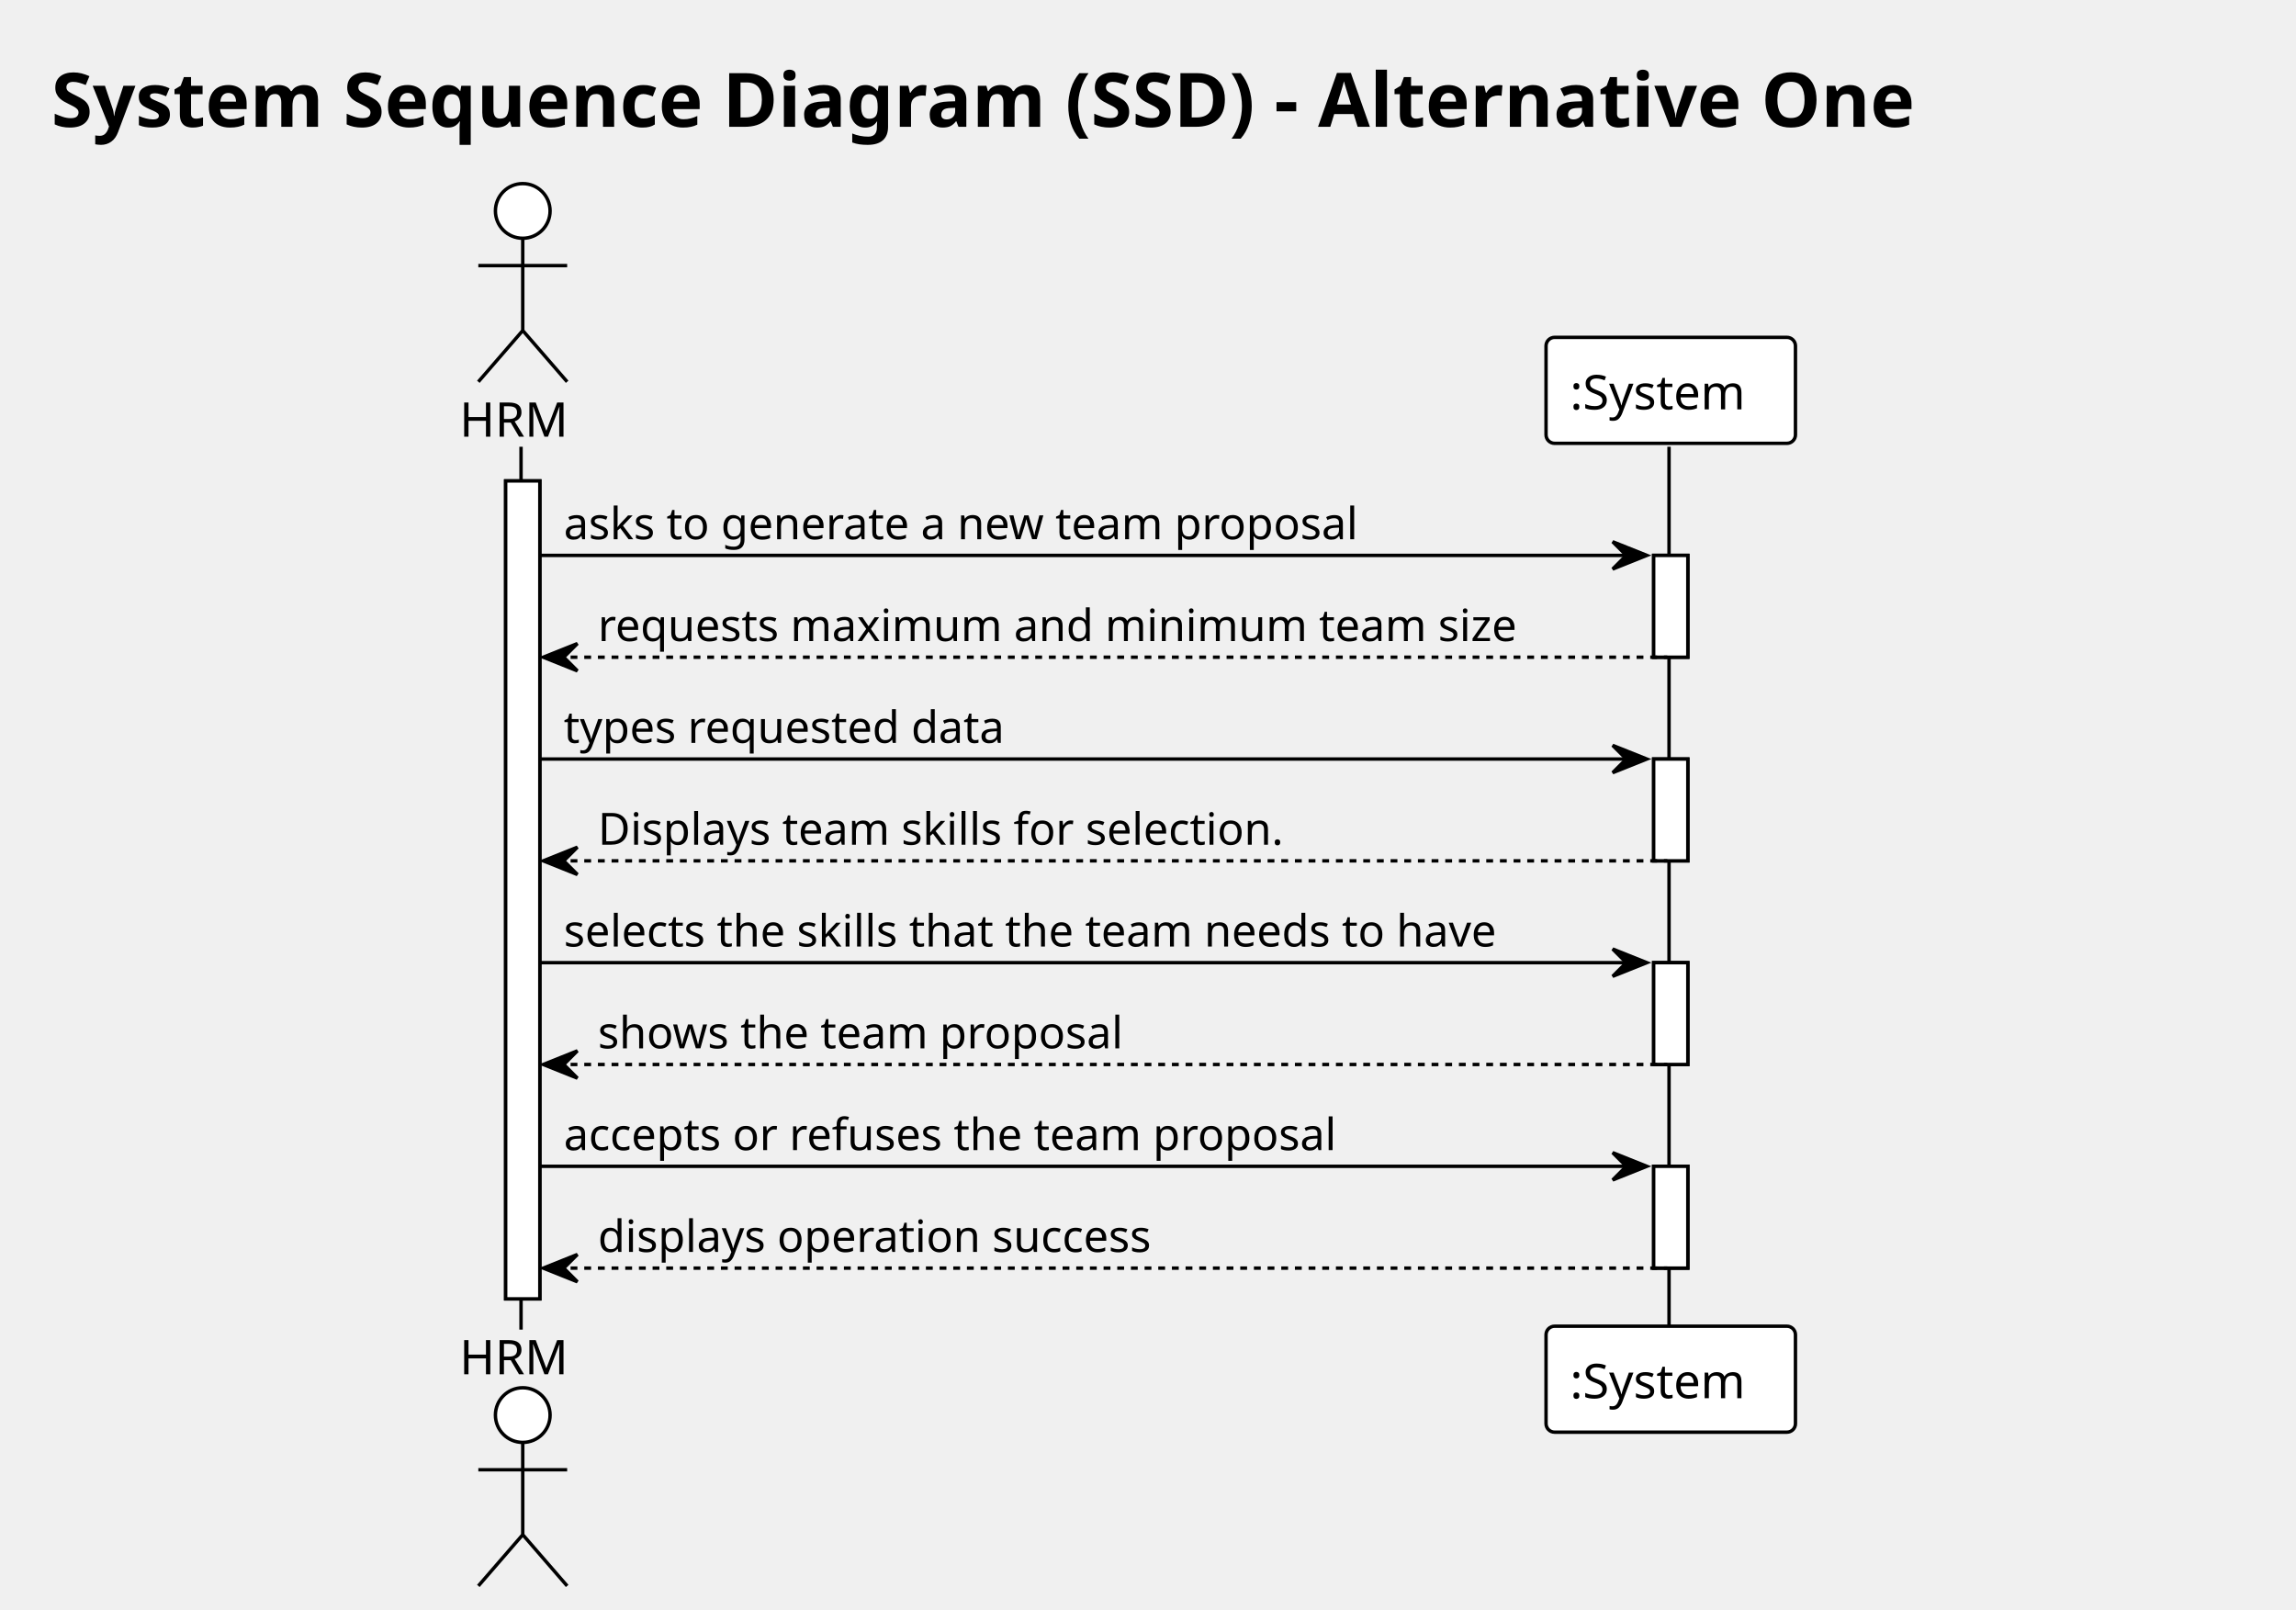
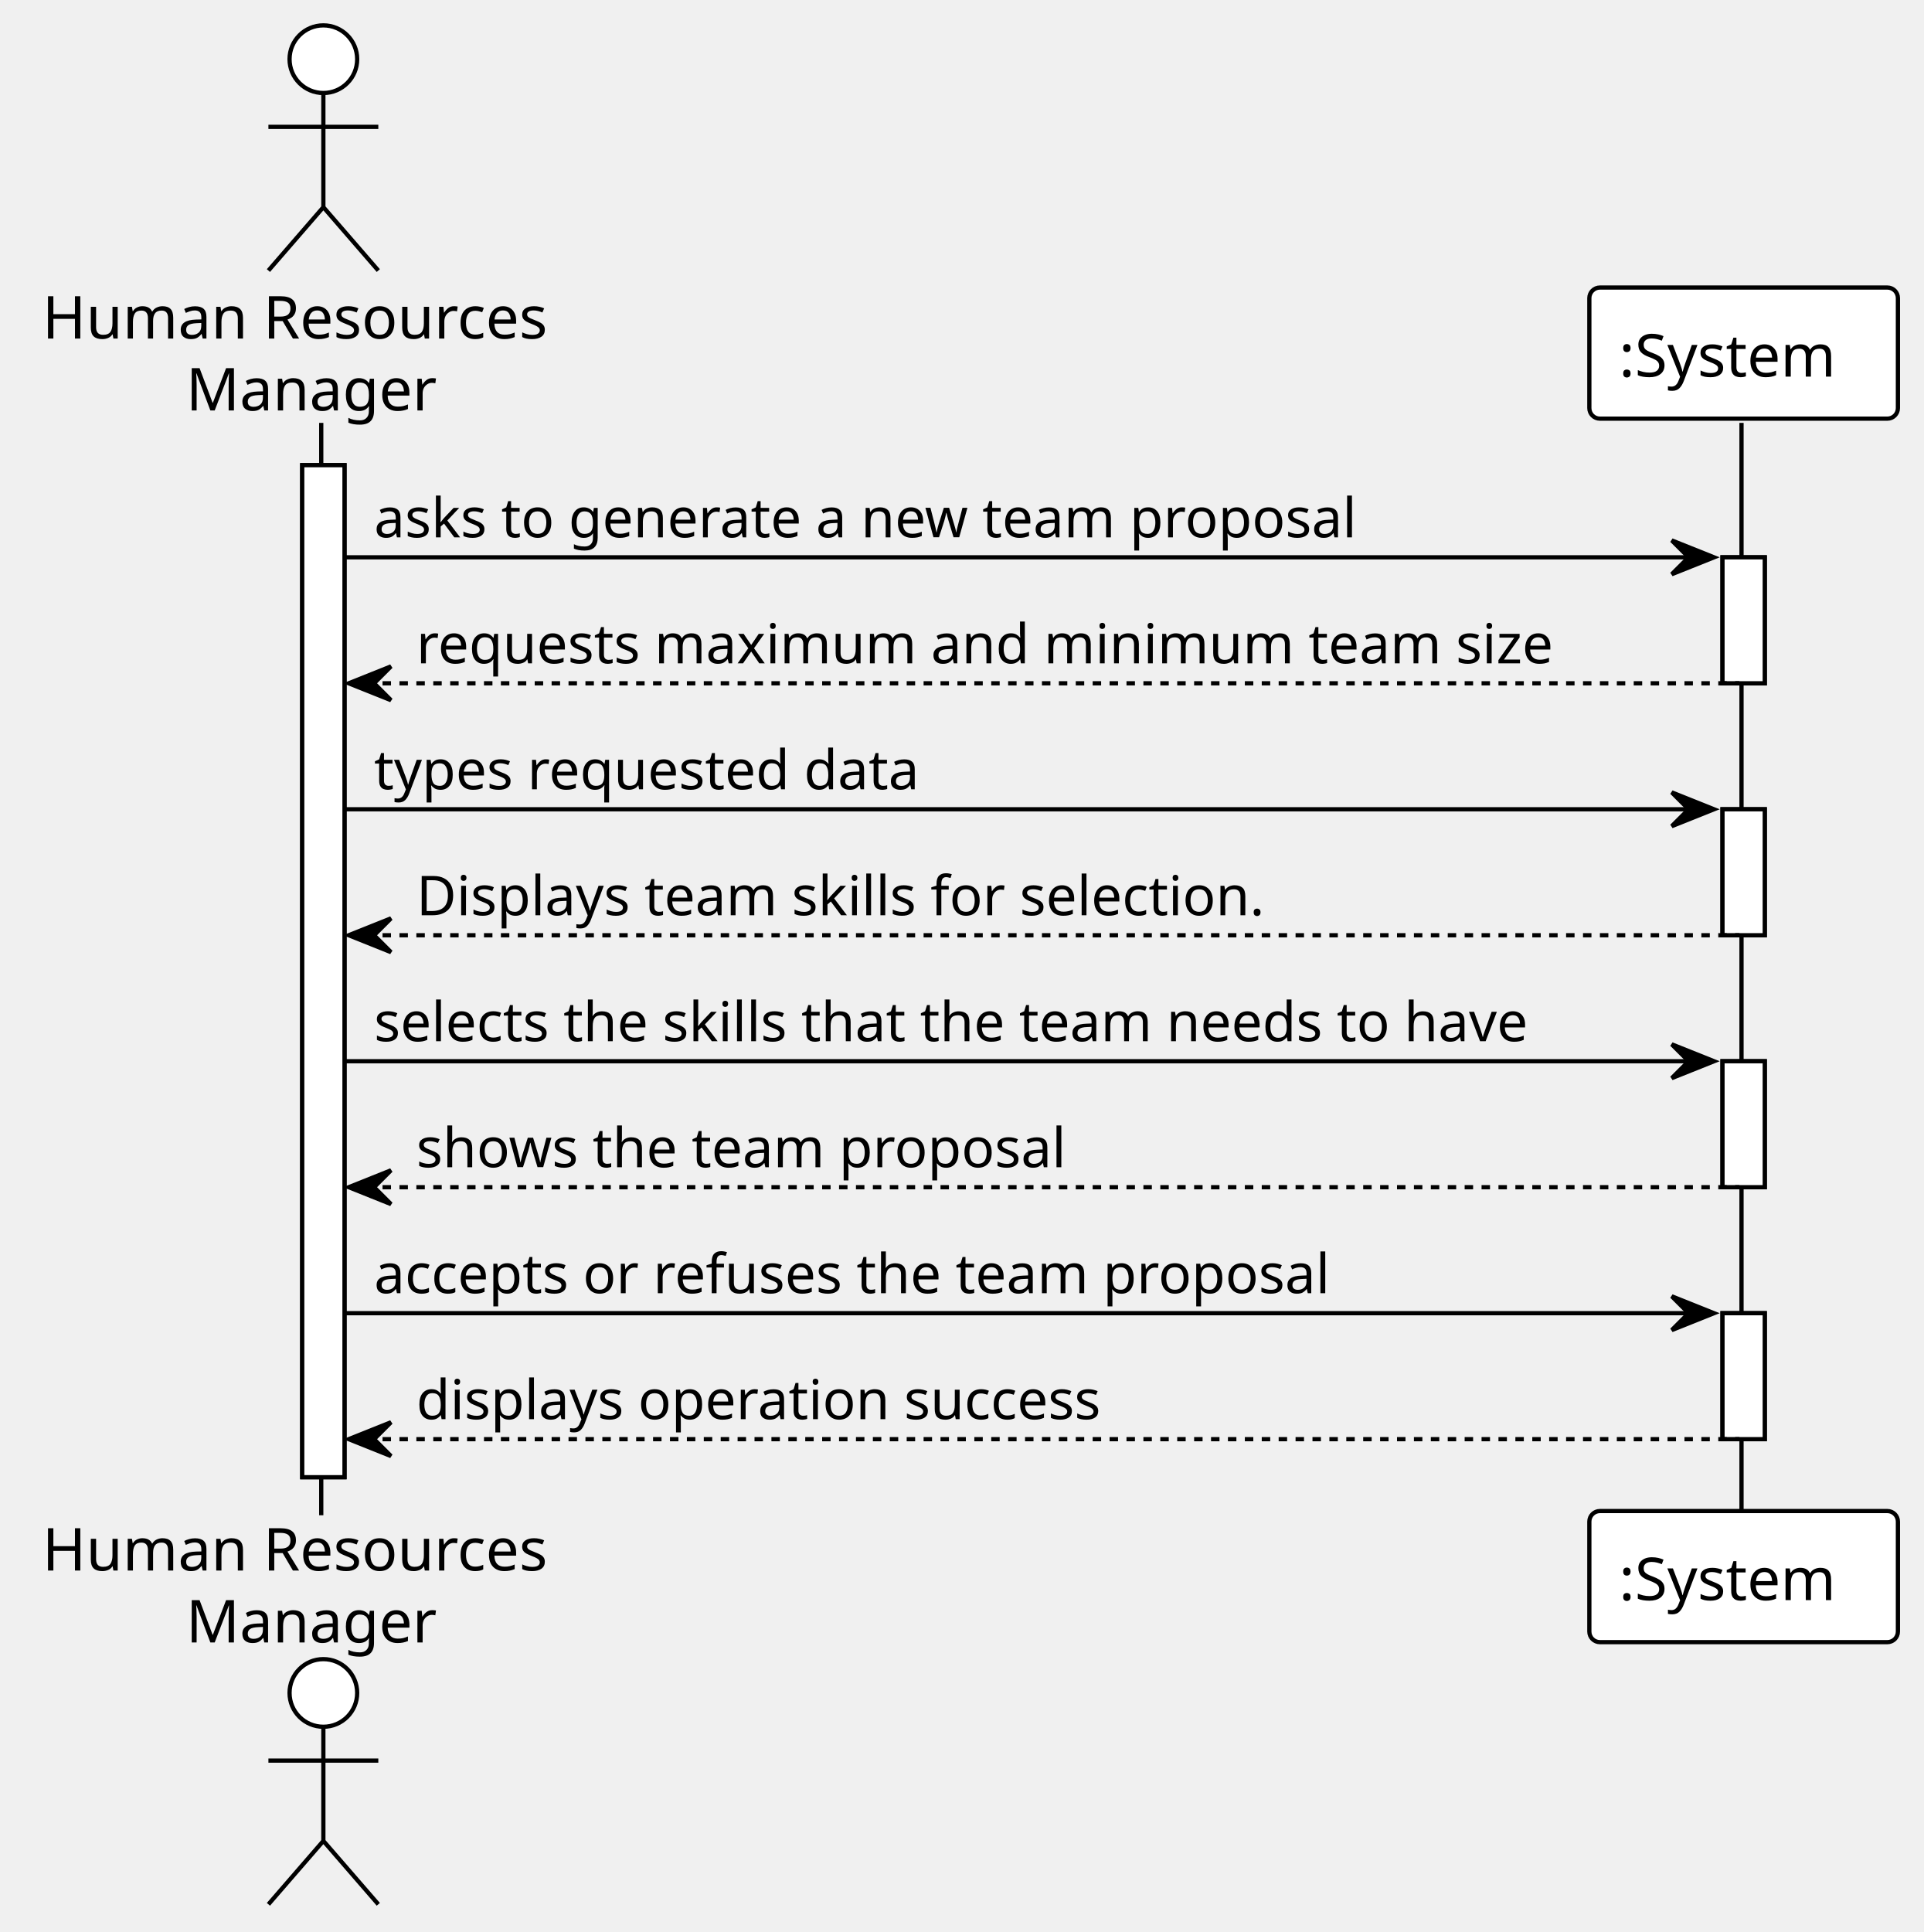
- <svg xmlns="http://www.w3.org/2000/svg" contentStyleType="text/css" height="471px" preserveAspectRatio="none" style="width:672px;height:471px;background:#FFFFFF;" version="1.1" viewBox="0 0 672 471" width="672px" zoomAndPan="magnify">
+ <svg xmlns="http://www.w3.org/2000/svg" contentStyleType="text/css" height="457px" preserveAspectRatio="none" style="width:455px;height:457px;background:#FFFFFF;" version="1.1" viewBox="0 0 455 457" width="455px" zoomAndPan="magnify">
  <defs />
  <g>
-     <text fill="#000000" font-family="Verdana" font-size="22" font-weight="bold" lengthAdjust="spacing" textLength="639" x="15" y="37.118">System Sequence Diagram (SSD) - Alternative One</text>
-     <rect fill="#FFFFFF" height="239.394" style="stroke:#000000;stroke-width:1.0;" width="10" x="148" y="140.752" />
-     <rect fill="#FFFFFF" height="29.799" style="stroke:#000000;stroke-width:1.0;" width="10" x="484" y="162.551" />
-     <rect fill="#FFFFFF" height="29.799" style="stroke:#000000;stroke-width:1.0;" width="10" x="484" y="222.15" />
-     <rect fill="#FFFFFF" height="29.799" style="stroke:#000000;stroke-width:1.0;" width="10" x="484" y="281.748" />
-     <rect fill="#FFFFFF" height="29.799" style="stroke:#000000;stroke-width:1.0;" width="10" x="484" y="341.347" />
-     <line style="stroke:#000000;stroke-width:1.0;" x1="152.5" x2="152.5" y1="130.752" y2="389.147" />
-     <line style="stroke:#000000;stroke-width:1.0;" x1="488.5" x2="488.5" y1="130.752" y2="389.147" />
-     <text fill="#000000" font-family="Verdana" font-size="14" lengthAdjust="spacing" textLength="31" x="134.5" y="127.812">HRM</text>
-     <ellipse cx="153" cy="61.737" fill="#FFFFFF" rx="8" ry="8" style="stroke:#000000;stroke-width:1.0;" />
-     <path d="M153,69.737 L153,96.737 M140,77.737 L166,77.737 M153,96.737 L140,111.737 M153,96.737 L166,111.737 " fill="none" style="stroke:#000000;stroke-width:1.0;" />
-     <text fill="#000000" font-family="Verdana" font-size="14" lengthAdjust="spacing" textLength="31" x="134.5" y="402.222">HRM</text>
-     <ellipse cx="153" cy="414.161" fill="#FFFFFF" rx="8" ry="8" style="stroke:#000000;stroke-width:1.0;" />
-     <path d="M153,422.161 L153,449.161 M140,430.161 L166,430.161 M153,449.161 L140,464.161 M153,449.161 L166,464.161 " fill="none" style="stroke:#000000;stroke-width:1.0;" />
-     <rect fill="#FFFFFF" height="31.015" rx="2.5" ry="2.5" style="stroke:#000000;stroke-width:1.0;" width="73" x="452.5" y="98.737" />
-     <text fill="#000000" font-family="Verdana" font-size="14" lengthAdjust="spacing" textLength="59" x="459.5" y="119.812">:System</text>
-     <rect fill="#FFFFFF" height="31.015" rx="2.5" ry="2.5" style="stroke:#000000;stroke-width:1.0;" width="73" x="452.5" y="388.147" />
-     <text fill="#000000" font-family="Verdana" font-size="14" lengthAdjust="spacing" textLength="59" x="459.5" y="409.222">:System</text>
-     <rect fill="#FFFFFF" height="239.394" style="stroke:#000000;stroke-width:1.0;" width="10" x="148" y="140.752" />
-     <rect fill="#FFFFFF" height="29.799" style="stroke:#000000;stroke-width:1.0;" width="10" x="484" y="162.551" />
-     <rect fill="#FFFFFF" height="29.799" style="stroke:#000000;stroke-width:1.0;" width="10" x="484" y="222.15" />
-     <rect fill="#FFFFFF" height="29.799" style="stroke:#000000;stroke-width:1.0;" width="10" x="484" y="281.748" />
-     <rect fill="#FFFFFF" height="29.799" style="stroke:#000000;stroke-width:1.0;" width="10" x="484" y="341.347" />
-     <polygon fill="#000000" points="472,158.551,482,162.551,472,166.551,476,162.551" style="stroke:#000000;stroke-width:1.0;" />
-     <line style="stroke:#000000;stroke-width:1.0;" x1="158" x2="478" y1="162.551" y2="162.551" />
-     <text fill="#000000" font-family="Verdana" font-size="13" lengthAdjust="spacing" textLength="255" x="165" y="157.822">asks to generate a new team proposal</text>
-     <polygon fill="#000000" points="169,188.351,159,192.351,169,196.351,165,192.351" style="stroke:#000000;stroke-width:1.0;" />
-     <line style="stroke:#000000;stroke-width:1.0;stroke-dasharray:2.0,2.0;" x1="163" x2="488" y1="192.351" y2="192.351" />
-     <text fill="#000000" font-family="Verdana" font-size="13" lengthAdjust="spacing" textLength="278" x="175" y="187.621">requests maximum and minimum team size</text>
-     <polygon fill="#000000" points="472,218.15,482,222.15,472,226.15,476,222.15" style="stroke:#000000;stroke-width:1.0;" />
-     <line style="stroke:#000000;stroke-width:1.0;" x1="158" x2="478" y1="222.15" y2="222.15" />
-     <text fill="#000000" font-family="Verdana" font-size="13" lengthAdjust="spacing" textLength="143" x="165" y="217.42">types requested data</text>
-     <polygon fill="#000000" points="169,247.949,159,251.949,169,255.949,165,251.949" style="stroke:#000000;stroke-width:1.0;" />
-     <line style="stroke:#000000;stroke-width:1.0;stroke-dasharray:2.0,2.0;" x1="163" x2="488" y1="251.949" y2="251.949" />
-     <text fill="#000000" font-family="Verdana" font-size="13" lengthAdjust="spacing" textLength="218" x="175" y="247.22">Displays team skills for selection.</text>
-     <polygon fill="#000000" points="472,277.748,482,281.748,472,285.748,476,281.748" style="stroke:#000000;stroke-width:1.0;" />
-     <line style="stroke:#000000;stroke-width:1.0;" x1="158" x2="478" y1="281.748" y2="281.748" />
-     <text fill="#000000" font-family="Verdana" font-size="13" lengthAdjust="spacing" textLength="307" x="165" y="277.019">selects the skills that the team needs to have</text>
-     <polygon fill="#000000" points="169,307.548,159,311.548,169,315.548,165,311.548" style="stroke:#000000;stroke-width:1.0;" />
-     <line style="stroke:#000000;stroke-width:1.0;stroke-dasharray:2.0,2.0;" x1="163" x2="488" y1="311.548" y2="311.548" />
-     <text fill="#000000" font-family="Verdana" font-size="13" lengthAdjust="spacing" textLength="166" x="175" y="306.818">shows the team proposal</text>
-     <polygon fill="#000000" points="472,337.347,482,341.347,472,345.347,476,341.347" style="stroke:#000000;stroke-width:1.0;" />
-     <line style="stroke:#000000;stroke-width:1.0;" x1="158" x2="478" y1="341.347" y2="341.347" />
-     <text fill="#000000" font-family="Verdana" font-size="13" lengthAdjust="spacing" textLength="249" x="165" y="336.618">accepts or refuses the team proposal</text>
-     <polygon fill="#000000" points="169,367.147,159,371.147,169,375.147,165,371.147" style="stroke:#000000;stroke-width:1.0;" />
-     <line style="stroke:#000000;stroke-width:1.0;stroke-dasharray:2.0,2.0;" x1="163" x2="488" y1="371.147" y2="371.147" />
-     <text fill="#000000" font-family="Verdana" font-size="13" lengthAdjust="spacing" textLength="177" x="175" y="366.417">displays operation success</text>
+     <rect fill="#FFFFFF" height="239.394" style="stroke:#000000;stroke-width:1.0;" width="10" x="71.5" y="110.029" />
+     <rect fill="#FFFFFF" height="29.799" style="stroke:#000000;stroke-width:1.0;" width="10" x="407.5" y="131.829" />
+     <rect fill="#FFFFFF" height="29.799" style="stroke:#000000;stroke-width:1.0;" width="10" x="407.5" y="191.427" />
+     <rect fill="#FFFFFF" height="29.799" style="stroke:#000000;stroke-width:1.0;" width="10" x="407.5" y="251.026" />
+     <rect fill="#FFFFFF" height="29.799" style="stroke:#000000;stroke-width:1.0;" width="10" x="407.5" y="310.625" />
+     <line style="stroke:#000000;stroke-width:1.0;" x1="76" x2="76" y1="100.029" y2="358.424" />
+     <line style="stroke:#000000;stroke-width:1.0;" x1="412" x2="412" y1="100.029" y2="358.424" />
+     <text fill="#000000" font-family="Verdana" font-size="14" lengthAdjust="spacing" textLength="127" x="10" y="80.075">Human Resources</text>
+     <text fill="#000000" font-family="Verdana" font-size="14" lengthAdjust="spacing" textLength="59" x="44" y="97.09">Manager</text>
+     <ellipse cx="76.5" cy="14" fill="#FFFFFF" rx="8" ry="8" style="stroke:#000000;stroke-width:1.0;" />
+     <path d="M76.5,22 L76.5,49 M63.5,30 L89.5,30 M76.5,49 L63.5,64 M76.5,49 L89.5,64 " fill="none" style="stroke:#000000;stroke-width:1.0;" />
+     <text fill="#000000" font-family="Verdana" font-size="14" lengthAdjust="spacing" textLength="127" x="10" y="371.499">Human Resources</text>
+     <text fill="#000000" font-family="Verdana" font-size="14" lengthAdjust="spacing" textLength="59" x="44" y="388.514">Manager</text>
+     <ellipse cx="76.5" cy="400.453" fill="#FFFFFF" rx="8" ry="8" style="stroke:#000000;stroke-width:1.0;" />
+     <path d="M76.5,408.453 L76.5,435.453 M63.5,416.453 L89.5,416.453 M76.5,435.453 L63.5,450.453 M76.5,435.453 L89.5,450.453 " fill="none" style="stroke:#000000;stroke-width:1.0;" />
+     <rect fill="#FFFFFF" height="31.015" rx="2.5" ry="2.5" style="stroke:#000000;stroke-width:1.0;" width="73" x="376" y="68.015" />
+     <text fill="#000000" font-family="Verdana" font-size="14" lengthAdjust="spacing" textLength="59" x="383" y="89.09">:System</text>
+     <rect fill="#FFFFFF" height="31.015" rx="2.5" ry="2.5" style="stroke:#000000;stroke-width:1.0;" width="73" x="376" y="357.424" />
+     <text fill="#000000" font-family="Verdana" font-size="14" lengthAdjust="spacing" textLength="59" x="383" y="378.499">:System</text>
+     <rect fill="#FFFFFF" height="239.394" style="stroke:#000000;stroke-width:1.0;" width="10" x="71.5" y="110.029" />
+     <rect fill="#FFFFFF" height="29.799" style="stroke:#000000;stroke-width:1.0;" width="10" x="407.5" y="131.829" />
+     <rect fill="#FFFFFF" height="29.799" style="stroke:#000000;stroke-width:1.0;" width="10" x="407.5" y="191.427" />
+     <rect fill="#FFFFFF" height="29.799" style="stroke:#000000;stroke-width:1.0;" width="10" x="407.5" y="251.026" />
+     <rect fill="#FFFFFF" height="29.799" style="stroke:#000000;stroke-width:1.0;" width="10" x="407.5" y="310.625" />
+     <polygon fill="#000000" points="395.5,127.829,405.5,131.829,395.5,135.829,399.5,131.829" style="stroke:#000000;stroke-width:1.0;" />
+     <line style="stroke:#000000;stroke-width:1.0;" x1="81.5" x2="401.5" y1="131.829" y2="131.829" />
+     <text fill="#000000" font-family="Verdana" font-size="13" lengthAdjust="spacing" textLength="255" x="88.5" y="127.099">asks to generate a new team proposal</text>
+     <polygon fill="#000000" points="92.5,157.628,82.5,161.628,92.5,165.628,88.5,161.628" style="stroke:#000000;stroke-width:1.0;" />
+     <line style="stroke:#000000;stroke-width:1.0;stroke-dasharray:2.0,2.0;" x1="86.5" x2="411.5" y1="161.628" y2="161.628" />
+     <text fill="#000000" font-family="Verdana" font-size="13" lengthAdjust="spacing" textLength="278" x="98.5" y="156.898">requests maximum and minimum team size</text>
+     <polygon fill="#000000" points="395.5,187.427,405.5,191.427,395.5,195.427,399.5,191.427" style="stroke:#000000;stroke-width:1.0;" />
+     <line style="stroke:#000000;stroke-width:1.0;" x1="81.5" x2="401.5" y1="191.427" y2="191.427" />
+     <text fill="#000000" font-family="Verdana" font-size="13" lengthAdjust="spacing" textLength="143" x="88.5" y="186.698">types requested data</text>
+     <polygon fill="#000000" points="92.5,217.227,82.5,221.227,92.5,225.227,88.5,221.227" style="stroke:#000000;stroke-width:1.0;" />
+     <line style="stroke:#000000;stroke-width:1.0;stroke-dasharray:2.0,2.0;" x1="86.5" x2="411.5" y1="221.227" y2="221.227" />
+     <text fill="#000000" font-family="Verdana" font-size="13" lengthAdjust="spacing" textLength="218" x="98.5" y="216.497">Displays team skills for selection.</text>
+     <polygon fill="#000000" points="395.5,247.026,405.5,251.026,395.5,255.026,399.5,251.026" style="stroke:#000000;stroke-width:1.0;" />
+     <line style="stroke:#000000;stroke-width:1.0;" x1="81.5" x2="401.5" y1="251.026" y2="251.026" />
+     <text fill="#000000" font-family="Verdana" font-size="13" lengthAdjust="spacing" textLength="307" x="88.5" y="246.296">selects the skills that the team needs to have</text>
+     <polygon fill="#000000" points="92.5,276.825,82.5,280.825,92.5,284.825,88.5,280.825" style="stroke:#000000;stroke-width:1.0;" />
+     <line style="stroke:#000000;stroke-width:1.0;stroke-dasharray:2.0,2.0;" x1="86.5" x2="411.5" y1="280.825" y2="280.825" />
+     <text fill="#000000" font-family="Verdana" font-size="13" lengthAdjust="spacing" textLength="166" x="98.5" y="276.096">shows the team proposal</text>
+     <polygon fill="#000000" points="395.5,306.625,405.5,310.625,395.5,314.625,399.5,310.625" style="stroke:#000000;stroke-width:1.0;" />
+     <line style="stroke:#000000;stroke-width:1.0;" x1="81.5" x2="401.5" y1="310.625" y2="310.625" />
+     <text fill="#000000" font-family="Verdana" font-size="13" lengthAdjust="spacing" textLength="249" x="88.5" y="305.895">accepts or refuses the team proposal</text>
+     <polygon fill="#000000" points="92.5,336.424,82.5,340.424,92.5,344.424,88.5,340.424" style="stroke:#000000;stroke-width:1.0;" />
+     <line style="stroke:#000000;stroke-width:1.0;stroke-dasharray:2.0,2.0;" x1="86.5" x2="411.5" y1="340.424" y2="340.424" />
+     <text fill="#000000" font-family="Verdana" font-size="13" lengthAdjust="spacing" textLength="177" x="98.5" y="335.694">displays operation success</text>
  </g>
</svg>
